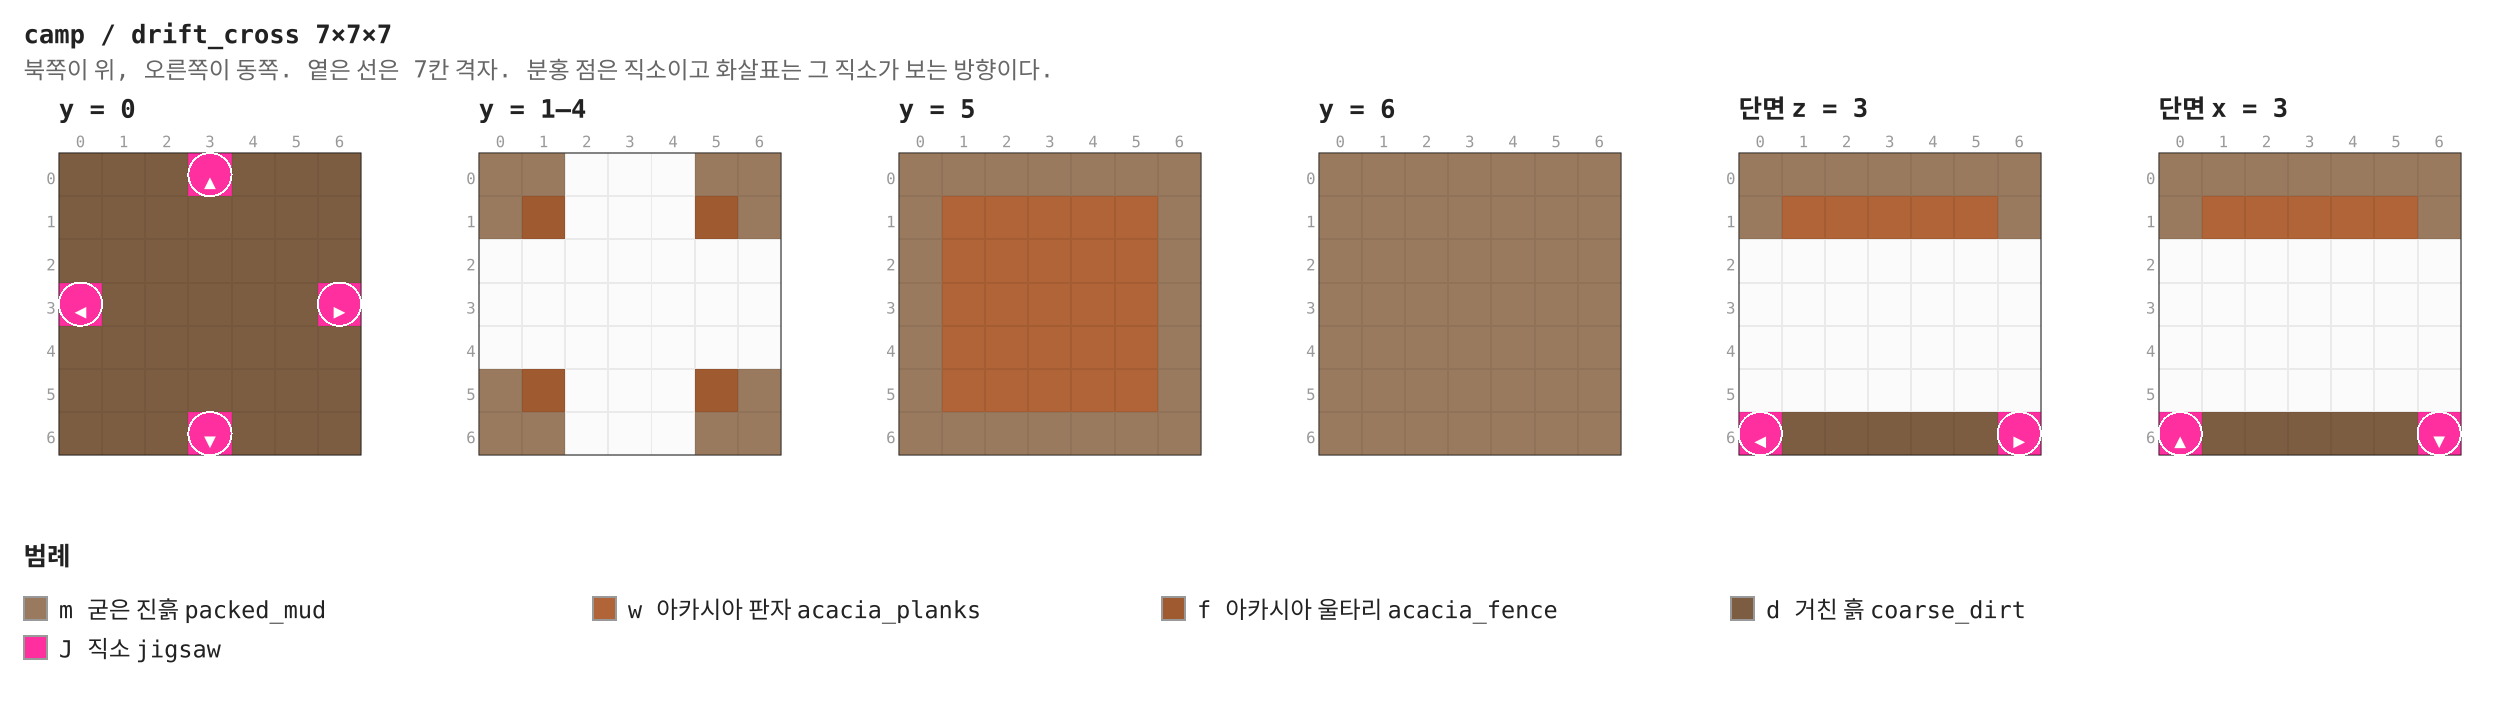
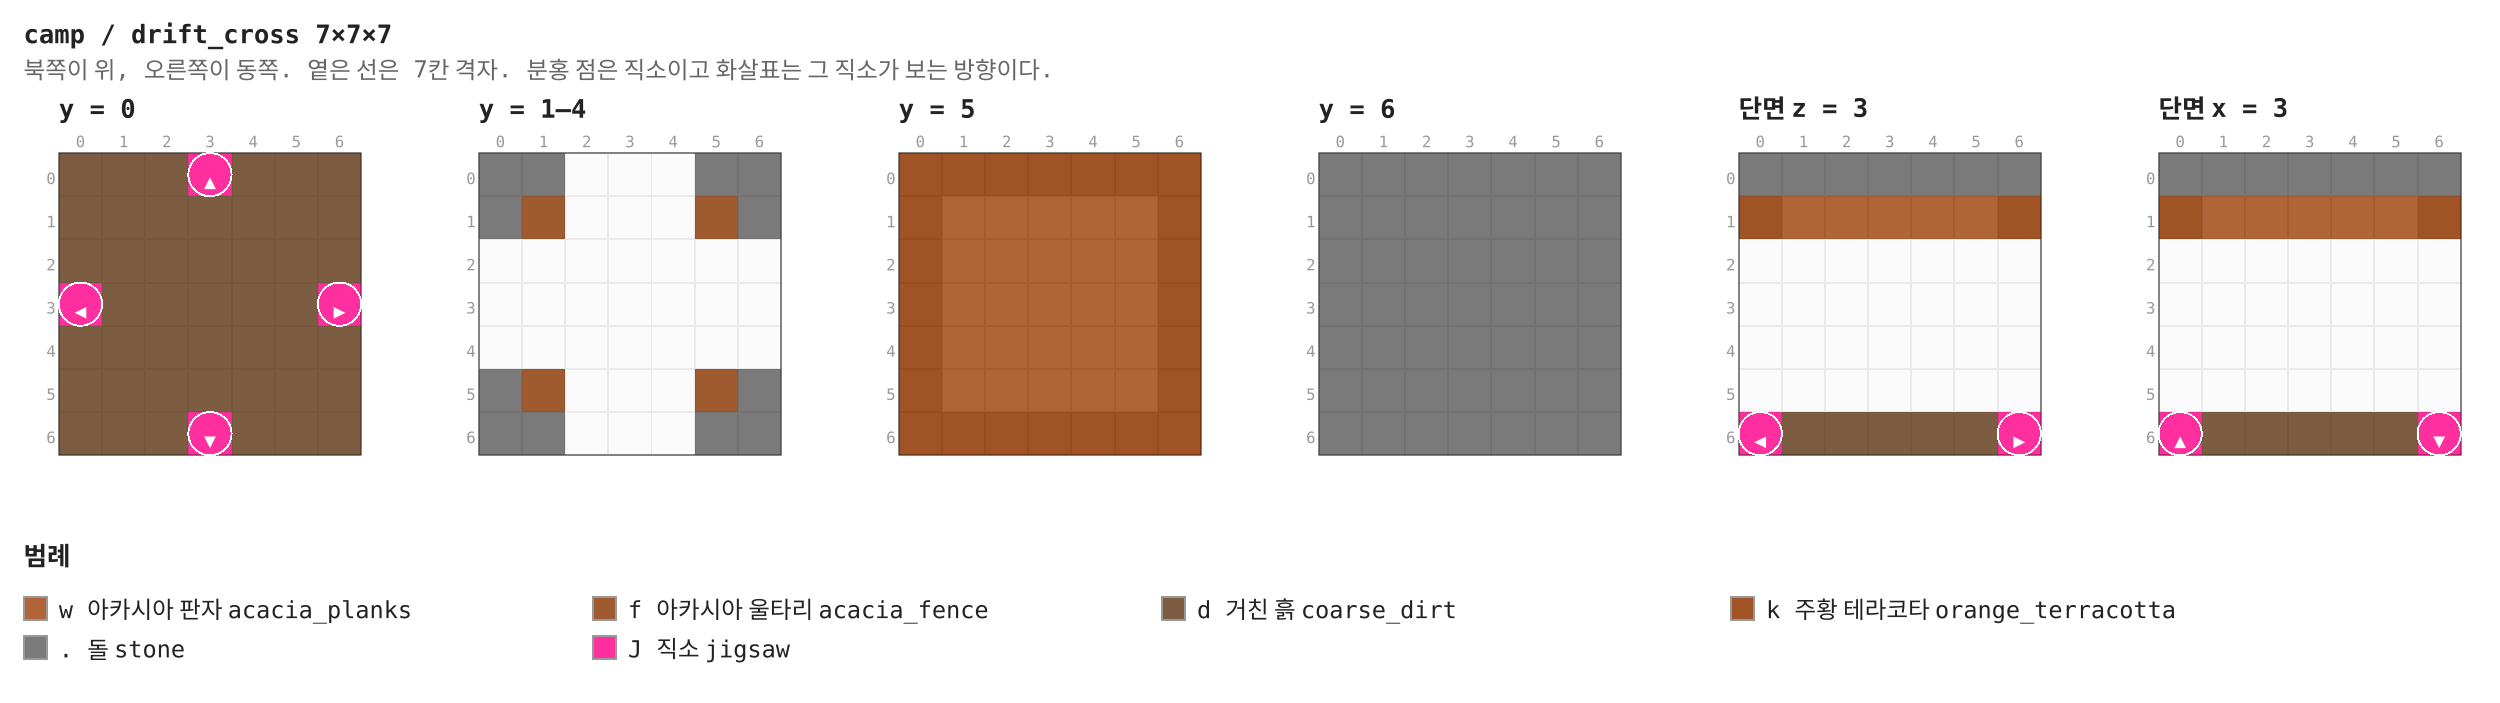
<svg xmlns="http://www.w3.org/2000/svg" width="1274" height="358" viewBox="0 0 1274 358" shape-rendering="crispEdges" font-family="Consolas,'Malgun Gothic','Noto Sans KR',monospace">
  <style>text{fill:#222;shape-rendering:auto}.cap{font-size:13px;font-weight:bold}.leg{font-size:12px}.sub{font-size:12px;fill:#666}.tick{font-size:8px;fill:#999;text-anchor:middle}.arrow{font-size:10px;fill:#fff;text-anchor:middle}.fine{stroke:#000;stroke-opacity:.07;stroke-width:1;fill:none}.grid{stroke:#000;stroke-opacity:.30;stroke-width:1}</style>
  <rect width="100%" height="100%" fill="#fff" />
  <text x="12" y="22" class="cap" font-size="16">camp / drift_cross   7×7×7</text>
  <text x="12" y="40" class="sub">북쪽이 위, 오른쪽이 동쪽. 옅은 선은 7칸 격자. 분홍 점은 직소이고 화살표는 그 직소가 보는 방향이다.</text>
  <text x="30" y="60" class="cap">y = 0</text>
  <rect x="30" y="78" width="154" height="154" fill="#fbfbfb" stroke="#bbb" />
  <path transform="translate(30,78) scale(22)" fill="#7d5d41" d="M0 0h3v1h-3zM4 0h3v1h-3zM0 1h7v1h-7zM0 2h7v1h-7zM1 3h5v1h-5zM0 4h7v1h-7zM0 5h7v1h-7zM0 6h3v1h-3zM4 6h3v1h-3z" />
  <path transform="translate(30,78) scale(22)" fill="#ff2fa0" d="M3 0h1v1h-1zM0 3h1v1h-1zM6 3h1v1h-1zM3 6h1v1h-1z" />
  <path class="fine" d="M52 78v154M74 78v154M96 78v154M118 78v154M140 78v154M162 78v154M30 100h154M30 122h154M30 144h154M30 166h154M30 188h154M30 210h154" />
  <line x1="30" y1="78" x2="30" y2="232" class="grid" />
  <line x1="184" y1="78" x2="184" y2="232" class="grid" />
  <line x1="30" y1="78" x2="184" y2="78" class="grid" />
  <line x1="30" y1="232" x2="184" y2="232" class="grid" />
  <text x="41.0" y="75" class="tick">0</text>
  <text x="63.0" y="75" class="tick">1</text>
  <text x="85.0" y="75" class="tick">2</text>
  <text x="107.0" y="75" class="tick">3</text>
  <text x="129.0" y="75" class="tick">4</text>
  <text x="151.0" y="75" class="tick">5</text>
  <text x="173.0" y="75" class="tick">6</text>
  <text x="26" y="93.8" class="tick" text-anchor="end">0</text>
  <text x="26" y="115.8" class="tick" text-anchor="end">1</text>
  <text x="26" y="137.8" class="tick" text-anchor="end">2</text>
  <text x="26" y="159.8" class="tick" text-anchor="end">3</text>
  <text x="26" y="181.8" class="tick" text-anchor="end">4</text>
  <text x="26" y="203.8" class="tick" text-anchor="end">5</text>
  <text x="26" y="225.8" class="tick" text-anchor="end">6</text>
  <circle cx="41.0" cy="155.0" r="11.0" fill="#ff2fa0" stroke="#fff" />
  <text x="41.0" y="162.0" class="arrow" font-size="19.8">◀</text>
  <circle cx="107.0" cy="89.0" r="11.0" fill="#ff2fa0" stroke="#fff" />
  <text x="107.0" y="96.0" class="arrow" font-size="19.8">▲</text>
  <circle cx="107.0" cy="221.0" r="11.0" fill="#ff2fa0" stroke="#fff" />
  <text x="107.0" y="228.0" class="arrow" font-size="19.8">▼</text>
  <circle cx="173.0" cy="155.0" r="11.0" fill="#ff2fa0" stroke="#fff" />
  <text x="173.0" y="162.0" class="arrow" font-size="19.8">▶</text>
  <text x="244" y="60" class="cap">y = 1–4</text>
  <rect x="244" y="78" width="154" height="154" fill="#fbfbfb" stroke="#bbb" />
-   <path transform="translate(244,78) scale(22)" fill="#9a7a5e" d="M0 0h2v1h-2zM5 0h2v1h-2zM0 1h1v1h-1zM6 1h1v1h-1zM0 5h1v1h-1zM6 5h1v1h-1zM0 6h2v1h-2zM5 6h2v1h-2z" />
+   <path transform="translate(244,78) scale(22)" fill="#7a7a7a" d="M0 0h2v1h-2zM5 0h2v1h-2zM0 1h1v1h-1zM6 1h1v1h-1zM0 5h1v1h-1zM6 5h1v1h-1zM0 6h2v1h-2zM5 6h2v1h-2z" />
  <path transform="translate(244,78) scale(22)" fill="#a05a30" d="M1 1h1v1h-1zM5 1h1v1h-1zM1 5h1v1h-1zM5 5h1v1h-1z" />
  <path class="fine" d="M266 78v154M288 78v154M310 78v154M332 78v154M354 78v154M376 78v154M244 100h154M244 122h154M244 144h154M244 166h154M244 188h154M244 210h154" />
  <line x1="244" y1="78" x2="244" y2="232" class="grid" />
  <line x1="398" y1="78" x2="398" y2="232" class="grid" />
  <line x1="244" y1="78" x2="398" y2="78" class="grid" />
  <line x1="244" y1="232" x2="398" y2="232" class="grid" />
  <text x="255.0" y="75" class="tick">0</text>
  <text x="277.0" y="75" class="tick">1</text>
  <text x="299.0" y="75" class="tick">2</text>
  <text x="321.0" y="75" class="tick">3</text>
  <text x="343.0" y="75" class="tick">4</text>
  <text x="365.0" y="75" class="tick">5</text>
  <text x="387.0" y="75" class="tick">6</text>
  <text x="240" y="93.8" class="tick" text-anchor="end">0</text>
  <text x="240" y="115.8" class="tick" text-anchor="end">1</text>
  <text x="240" y="137.8" class="tick" text-anchor="end">2</text>
  <text x="240" y="159.8" class="tick" text-anchor="end">3</text>
  <text x="240" y="181.8" class="tick" text-anchor="end">4</text>
  <text x="240" y="203.8" class="tick" text-anchor="end">5</text>
  <text x="240" y="225.8" class="tick" text-anchor="end">6</text>
  <text x="458" y="60" class="cap">y = 5</text>
  <rect x="458" y="78" width="154" height="154" fill="#fbfbfb" stroke="#bbb" />
-   <path transform="translate(458,78) scale(22)" fill="#9a7a5e" d="M0 0h7v1h-7zM0 1h1v1h-1zM6 1h1v1h-1zM0 2h1v1h-1zM6 2h1v1h-1zM0 3h1v1h-1zM6 3h1v1h-1zM0 4h1v1h-1zM6 4h1v1h-1zM0 5h1v1h-1zM6 5h1v1h-1zM0 6h7v1h-7z" />
+   <path transform="translate(458,78) scale(22)" fill="#a05325" d="M0 0h7v1h-7zM0 1h1v1h-1zM6 1h1v1h-1zM0 2h1v1h-1zM6 2h1v1h-1zM0 3h1v1h-1zM6 3h1v1h-1zM0 4h1v1h-1zM6 4h1v1h-1zM0 5h1v1h-1zM6 5h1v1h-1zM0 6h7v1h-7z" />
  <path transform="translate(458,78) scale(22)" fill="#b06437" d="M1 1h5v1h-5zM1 2h5v1h-5zM1 3h5v1h-5zM1 4h5v1h-5zM1 5h5v1h-5z" />
  <path class="fine" d="M480 78v154M502 78v154M524 78v154M546 78v154M568 78v154M590 78v154M458 100h154M458 122h154M458 144h154M458 166h154M458 188h154M458 210h154" />
  <line x1="458" y1="78" x2="458" y2="232" class="grid" />
  <line x1="612" y1="78" x2="612" y2="232" class="grid" />
  <line x1="458" y1="78" x2="612" y2="78" class="grid" />
  <line x1="458" y1="232" x2="612" y2="232" class="grid" />
  <text x="469.0" y="75" class="tick">0</text>
  <text x="491.0" y="75" class="tick">1</text>
  <text x="513.0" y="75" class="tick">2</text>
  <text x="535.0" y="75" class="tick">3</text>
  <text x="557.0" y="75" class="tick">4</text>
  <text x="579.0" y="75" class="tick">5</text>
  <text x="601.0" y="75" class="tick">6</text>
  <text x="454" y="93.8" class="tick" text-anchor="end">0</text>
  <text x="454" y="115.8" class="tick" text-anchor="end">1</text>
  <text x="454" y="137.8" class="tick" text-anchor="end">2</text>
  <text x="454" y="159.8" class="tick" text-anchor="end">3</text>
  <text x="454" y="181.8" class="tick" text-anchor="end">4</text>
  <text x="454" y="203.8" class="tick" text-anchor="end">5</text>
  <text x="454" y="225.8" class="tick" text-anchor="end">6</text>
  <text x="672" y="60" class="cap">y = 6</text>
  <rect x="672" y="78" width="154" height="154" fill="#fbfbfb" stroke="#bbb" />
-   <path transform="translate(672,78) scale(22)" fill="#9a7a5e" d="M0 0h7v1h-7zM0 1h7v1h-7zM0 2h7v1h-7zM0 3h7v1h-7zM0 4h7v1h-7zM0 5h7v1h-7zM0 6h7v1h-7z" />
+   <path transform="translate(672,78) scale(22)" fill="#7a7a7a" d="M0 0h7v1h-7zM0 1h7v1h-7zM0 2h7v1h-7zM0 3h7v1h-7zM0 4h7v1h-7zM0 5h7v1h-7zM0 6h7v1h-7z" />
  <path class="fine" d="M694 78v154M716 78v154M738 78v154M760 78v154M782 78v154M804 78v154M672 100h154M672 122h154M672 144h154M672 166h154M672 188h154M672 210h154" />
  <line x1="672" y1="78" x2="672" y2="232" class="grid" />
  <line x1="826" y1="78" x2="826" y2="232" class="grid" />
  <line x1="672" y1="78" x2="826" y2="78" class="grid" />
  <line x1="672" y1="232" x2="826" y2="232" class="grid" />
  <text x="683.0" y="75" class="tick">0</text>
  <text x="705.0" y="75" class="tick">1</text>
  <text x="727.0" y="75" class="tick">2</text>
  <text x="749.0" y="75" class="tick">3</text>
  <text x="771.0" y="75" class="tick">4</text>
  <text x="793.0" y="75" class="tick">5</text>
  <text x="815.0" y="75" class="tick">6</text>
  <text x="668" y="93.8" class="tick" text-anchor="end">0</text>
  <text x="668" y="115.8" class="tick" text-anchor="end">1</text>
  <text x="668" y="137.8" class="tick" text-anchor="end">2</text>
  <text x="668" y="159.8" class="tick" text-anchor="end">3</text>
  <text x="668" y="181.8" class="tick" text-anchor="end">4</text>
  <text x="668" y="203.8" class="tick" text-anchor="end">5</text>
  <text x="668" y="225.8" class="tick" text-anchor="end">6</text>
  <text x="886" y="60" class="cap">단면 z = 3</text>
  <rect x="886" y="78" width="154" height="154" fill="#fbfbfb" stroke="#bbb" />
-   <path transform="translate(886,78) scale(22)" fill="#9a7a5e" d="M0 0h7v1h-7zM0 1h1v1h-1zM6 1h1v1h-1z" />
+   <path transform="translate(886,78) scale(22)" fill="#7a7a7a" d="M0 0h7v1h-7z" />
+   <path transform="translate(886,78) scale(22)" fill="#a05325" d="M0 1h1v1h-1zM6 1h1v1h-1z" />
  <path transform="translate(886,78) scale(22)" fill="#b06437" d="M1 1h5v1h-5z" />
  <path transform="translate(886,78) scale(22)" fill="#ff2fa0" d="M0 6h1v1h-1zM6 6h1v1h-1z" />
  <path transform="translate(886,78) scale(22)" fill="#7d5d41" d="M1 6h5v1h-5z" />
  <path class="fine" d="M908 78v154M930 78v154M952 78v154M974 78v154M996 78v154M1018 78v154M886 100h154M886 122h154M886 144h154M886 166h154M886 188h154M886 210h154" />
  <line x1="886" y1="78" x2="886" y2="232" class="grid" />
  <line x1="1040" y1="78" x2="1040" y2="232" class="grid" />
  <line x1="886" y1="78" x2="1040" y2="78" class="grid" />
  <line x1="886" y1="232" x2="1040" y2="232" class="grid" />
  <text x="897.0" y="75" class="tick">0</text>
  <text x="919.0" y="75" class="tick">1</text>
  <text x="941.0" y="75" class="tick">2</text>
  <text x="963.0" y="75" class="tick">3</text>
  <text x="985.0" y="75" class="tick">4</text>
  <text x="1007.0" y="75" class="tick">5</text>
  <text x="1029.0" y="75" class="tick">6</text>
  <text x="882" y="93.8" class="tick" text-anchor="end">0</text>
  <text x="882" y="115.8" class="tick" text-anchor="end">1</text>
  <text x="882" y="137.8" class="tick" text-anchor="end">2</text>
  <text x="882" y="159.8" class="tick" text-anchor="end">3</text>
  <text x="882" y="181.8" class="tick" text-anchor="end">4</text>
  <text x="882" y="203.8" class="tick" text-anchor="end">5</text>
  <text x="882" y="225.8" class="tick" text-anchor="end">6</text>
  <circle cx="897.0" cy="221.0" r="11.0" fill="#ff2fa0" stroke="#fff" />
  <text x="897.0" y="228.0" class="arrow" font-size="19.8">◀</text>
  <circle cx="1029.0" cy="221.0" r="11.0" fill="#ff2fa0" stroke="#fff" />
  <text x="1029.0" y="228.0" class="arrow" font-size="19.8">▶</text>
  <text x="1100" y="60" class="cap">단면 x = 3</text>
  <rect x="1100" y="78" width="154" height="154" fill="#fbfbfb" stroke="#bbb" />
-   <path transform="translate(1100,78) scale(22)" fill="#9a7a5e" d="M0 0h7v1h-7zM0 1h1v1h-1zM6 1h1v1h-1z" />
+   <path transform="translate(1100,78) scale(22)" fill="#7a7a7a" d="M0 0h7v1h-7z" />
+   <path transform="translate(1100,78) scale(22)" fill="#a05325" d="M0 1h1v1h-1zM6 1h1v1h-1z" />
  <path transform="translate(1100,78) scale(22)" fill="#b06437" d="M1 1h5v1h-5z" />
  <path transform="translate(1100,78) scale(22)" fill="#ff2fa0" d="M0 6h1v1h-1zM6 6h1v1h-1z" />
  <path transform="translate(1100,78) scale(22)" fill="#7d5d41" d="M1 6h5v1h-5z" />
  <path class="fine" d="M1122 78v154M1144 78v154M1166 78v154M1188 78v154M1210 78v154M1232 78v154M1100 100h154M1100 122h154M1100 144h154M1100 166h154M1100 188h154M1100 210h154" />
  <line x1="1100" y1="78" x2="1100" y2="232" class="grid" />
  <line x1="1254" y1="78" x2="1254" y2="232" class="grid" />
  <line x1="1100" y1="78" x2="1254" y2="78" class="grid" />
  <line x1="1100" y1="232" x2="1254" y2="232" class="grid" />
  <text x="1111.0" y="75" class="tick">0</text>
  <text x="1133.0" y="75" class="tick">1</text>
  <text x="1155.0" y="75" class="tick">2</text>
  <text x="1177.0" y="75" class="tick">3</text>
  <text x="1199.0" y="75" class="tick">4</text>
  <text x="1221.0" y="75" class="tick">5</text>
  <text x="1243.0" y="75" class="tick">6</text>
  <text x="1096" y="93.8" class="tick" text-anchor="end">0</text>
  <text x="1096" y="115.8" class="tick" text-anchor="end">1</text>
  <text x="1096" y="137.8" class="tick" text-anchor="end">2</text>
  <text x="1096" y="159.8" class="tick" text-anchor="end">3</text>
  <text x="1096" y="181.8" class="tick" text-anchor="end">4</text>
  <text x="1096" y="203.8" class="tick" text-anchor="end">5</text>
  <text x="1096" y="225.8" class="tick" text-anchor="end">6</text>
  <circle cx="1111.0" cy="221.0" r="11.0" fill="#ff2fa0" stroke="#fff" />
  <text x="1111.0" y="228.0" class="arrow" font-size="19.8">▲</text>
  <circle cx="1243.0" cy="221.0" r="11.0" fill="#ff2fa0" stroke="#fff" />
  <text x="1243.0" y="228.0" class="arrow" font-size="19.8">▼</text>
  <text x="12" y="288" class="cap">범례</text>
-   <rect x="12" y="304" width="12" height="12" fill="#9a7a5e" stroke="#999" />
-   <text x="30" y="315" class="leg">m  굳은 진흙  packed_mud</text>
-   <rect x="302" y="304" width="12" height="12" fill="#b06437" stroke="#999" />
-   <text x="320" y="315" class="leg">w  아카시아 판자  acacia_planks</text>
-   <rect x="592" y="304" width="12" height="12" fill="#a05a30" stroke="#999" />
-   <text x="610" y="315" class="leg">f  아카시아 울타리  acacia_fence</text>
-   <rect x="882" y="304" width="12" height="12" fill="#7d5d41" stroke="#999" />
-   <text x="900" y="315" class="leg">d  거친 흙  coarse_dirt</text>
-   <rect x="12" y="324" width="12" height="12" fill="#ff2fa0" stroke="#999" />
-   <text x="30" y="335" class="leg">J  직소  jigsaw</text>
+   <rect x="12" y="304" width="12" height="12" fill="#b06437" stroke="#999" />
+   <text x="30" y="315" class="leg">w  아카시아 판자  acacia_planks</text>
+   <rect x="302" y="304" width="12" height="12" fill="#a05a30" stroke="#999" />
+   <text x="320" y="315" class="leg">f  아카시아 울타리  acacia_fence</text>
+   <rect x="592" y="304" width="12" height="12" fill="#7d5d41" stroke="#999" />
+   <text x="610" y="315" class="leg">d  거친 흙  coarse_dirt</text>
+   <rect x="882" y="304" width="12" height="12" fill="#a05325" stroke="#999" />
+   <text x="900" y="315" class="leg">k  주황 테라코타  orange_terracotta</text>
+   <rect x="12" y="324" width="12" height="12" fill="#7a7a7a" stroke="#999" />
+   <text x="30" y="335" class="leg">.  돌  stone</text>
+   <rect x="302" y="324" width="12" height="12" fill="#ff2fa0" stroke="#999" />
+   <text x="320" y="335" class="leg">J  직소  jigsaw</text>
</svg>
